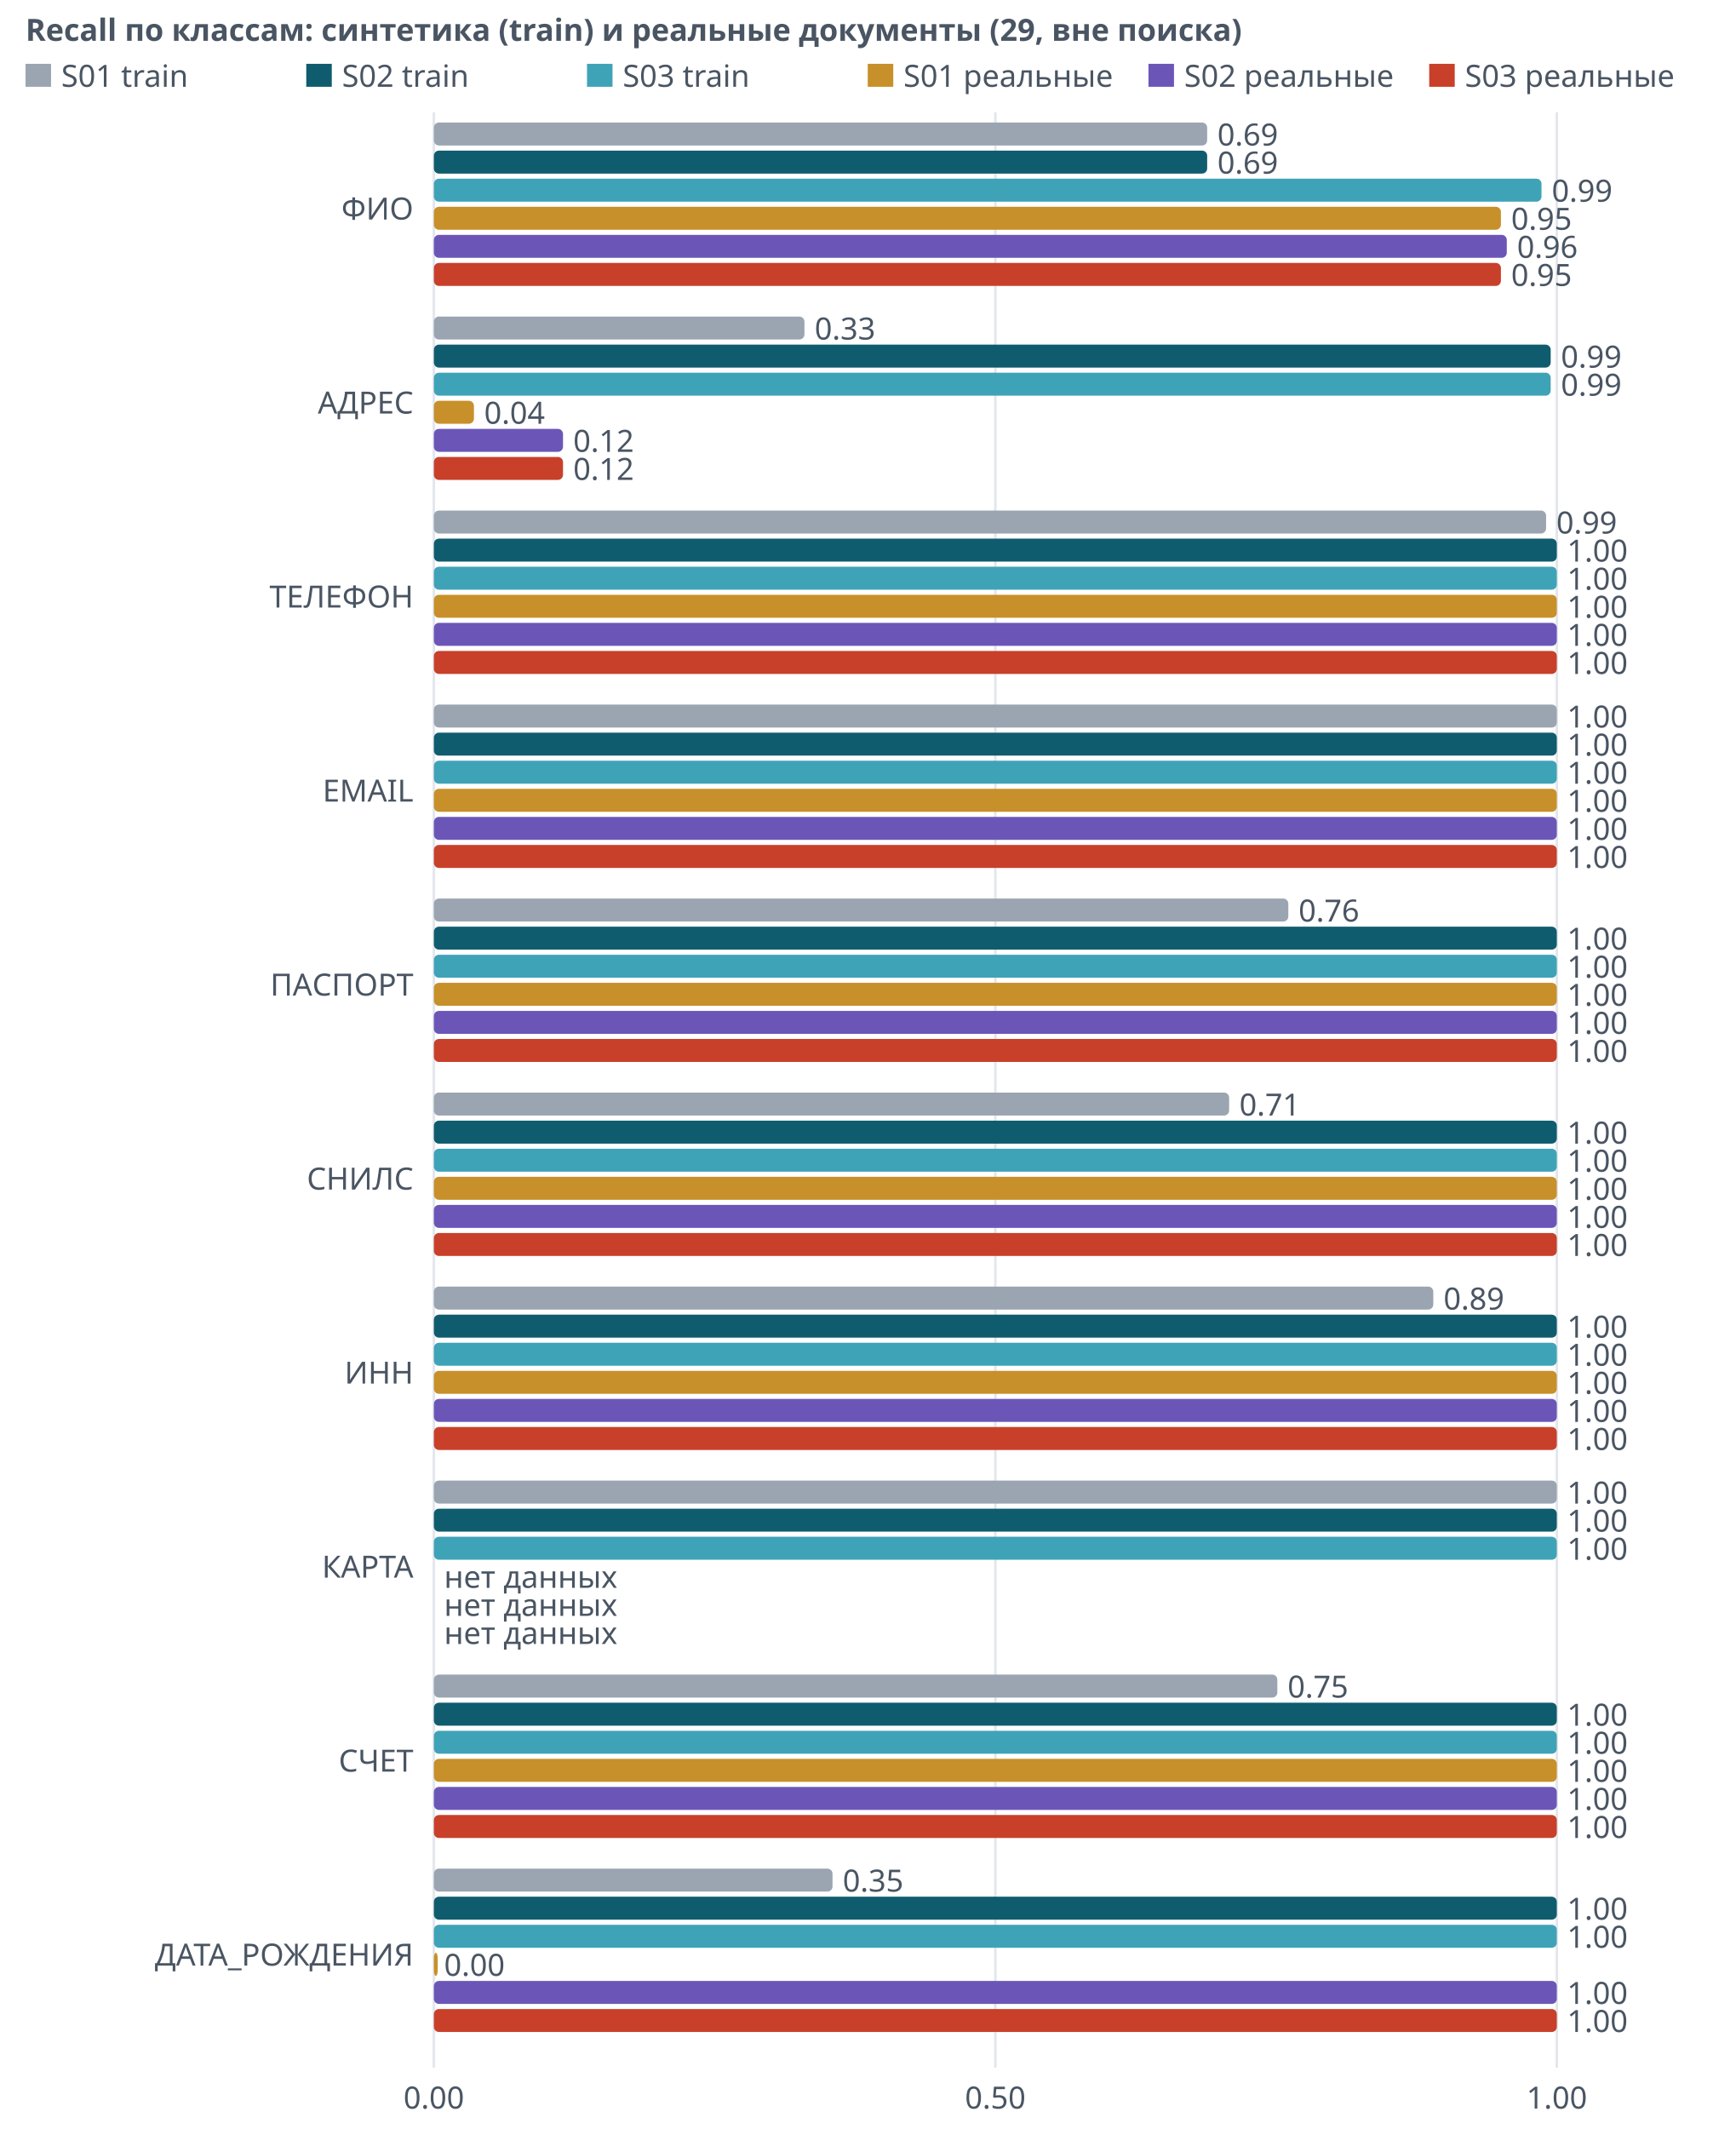
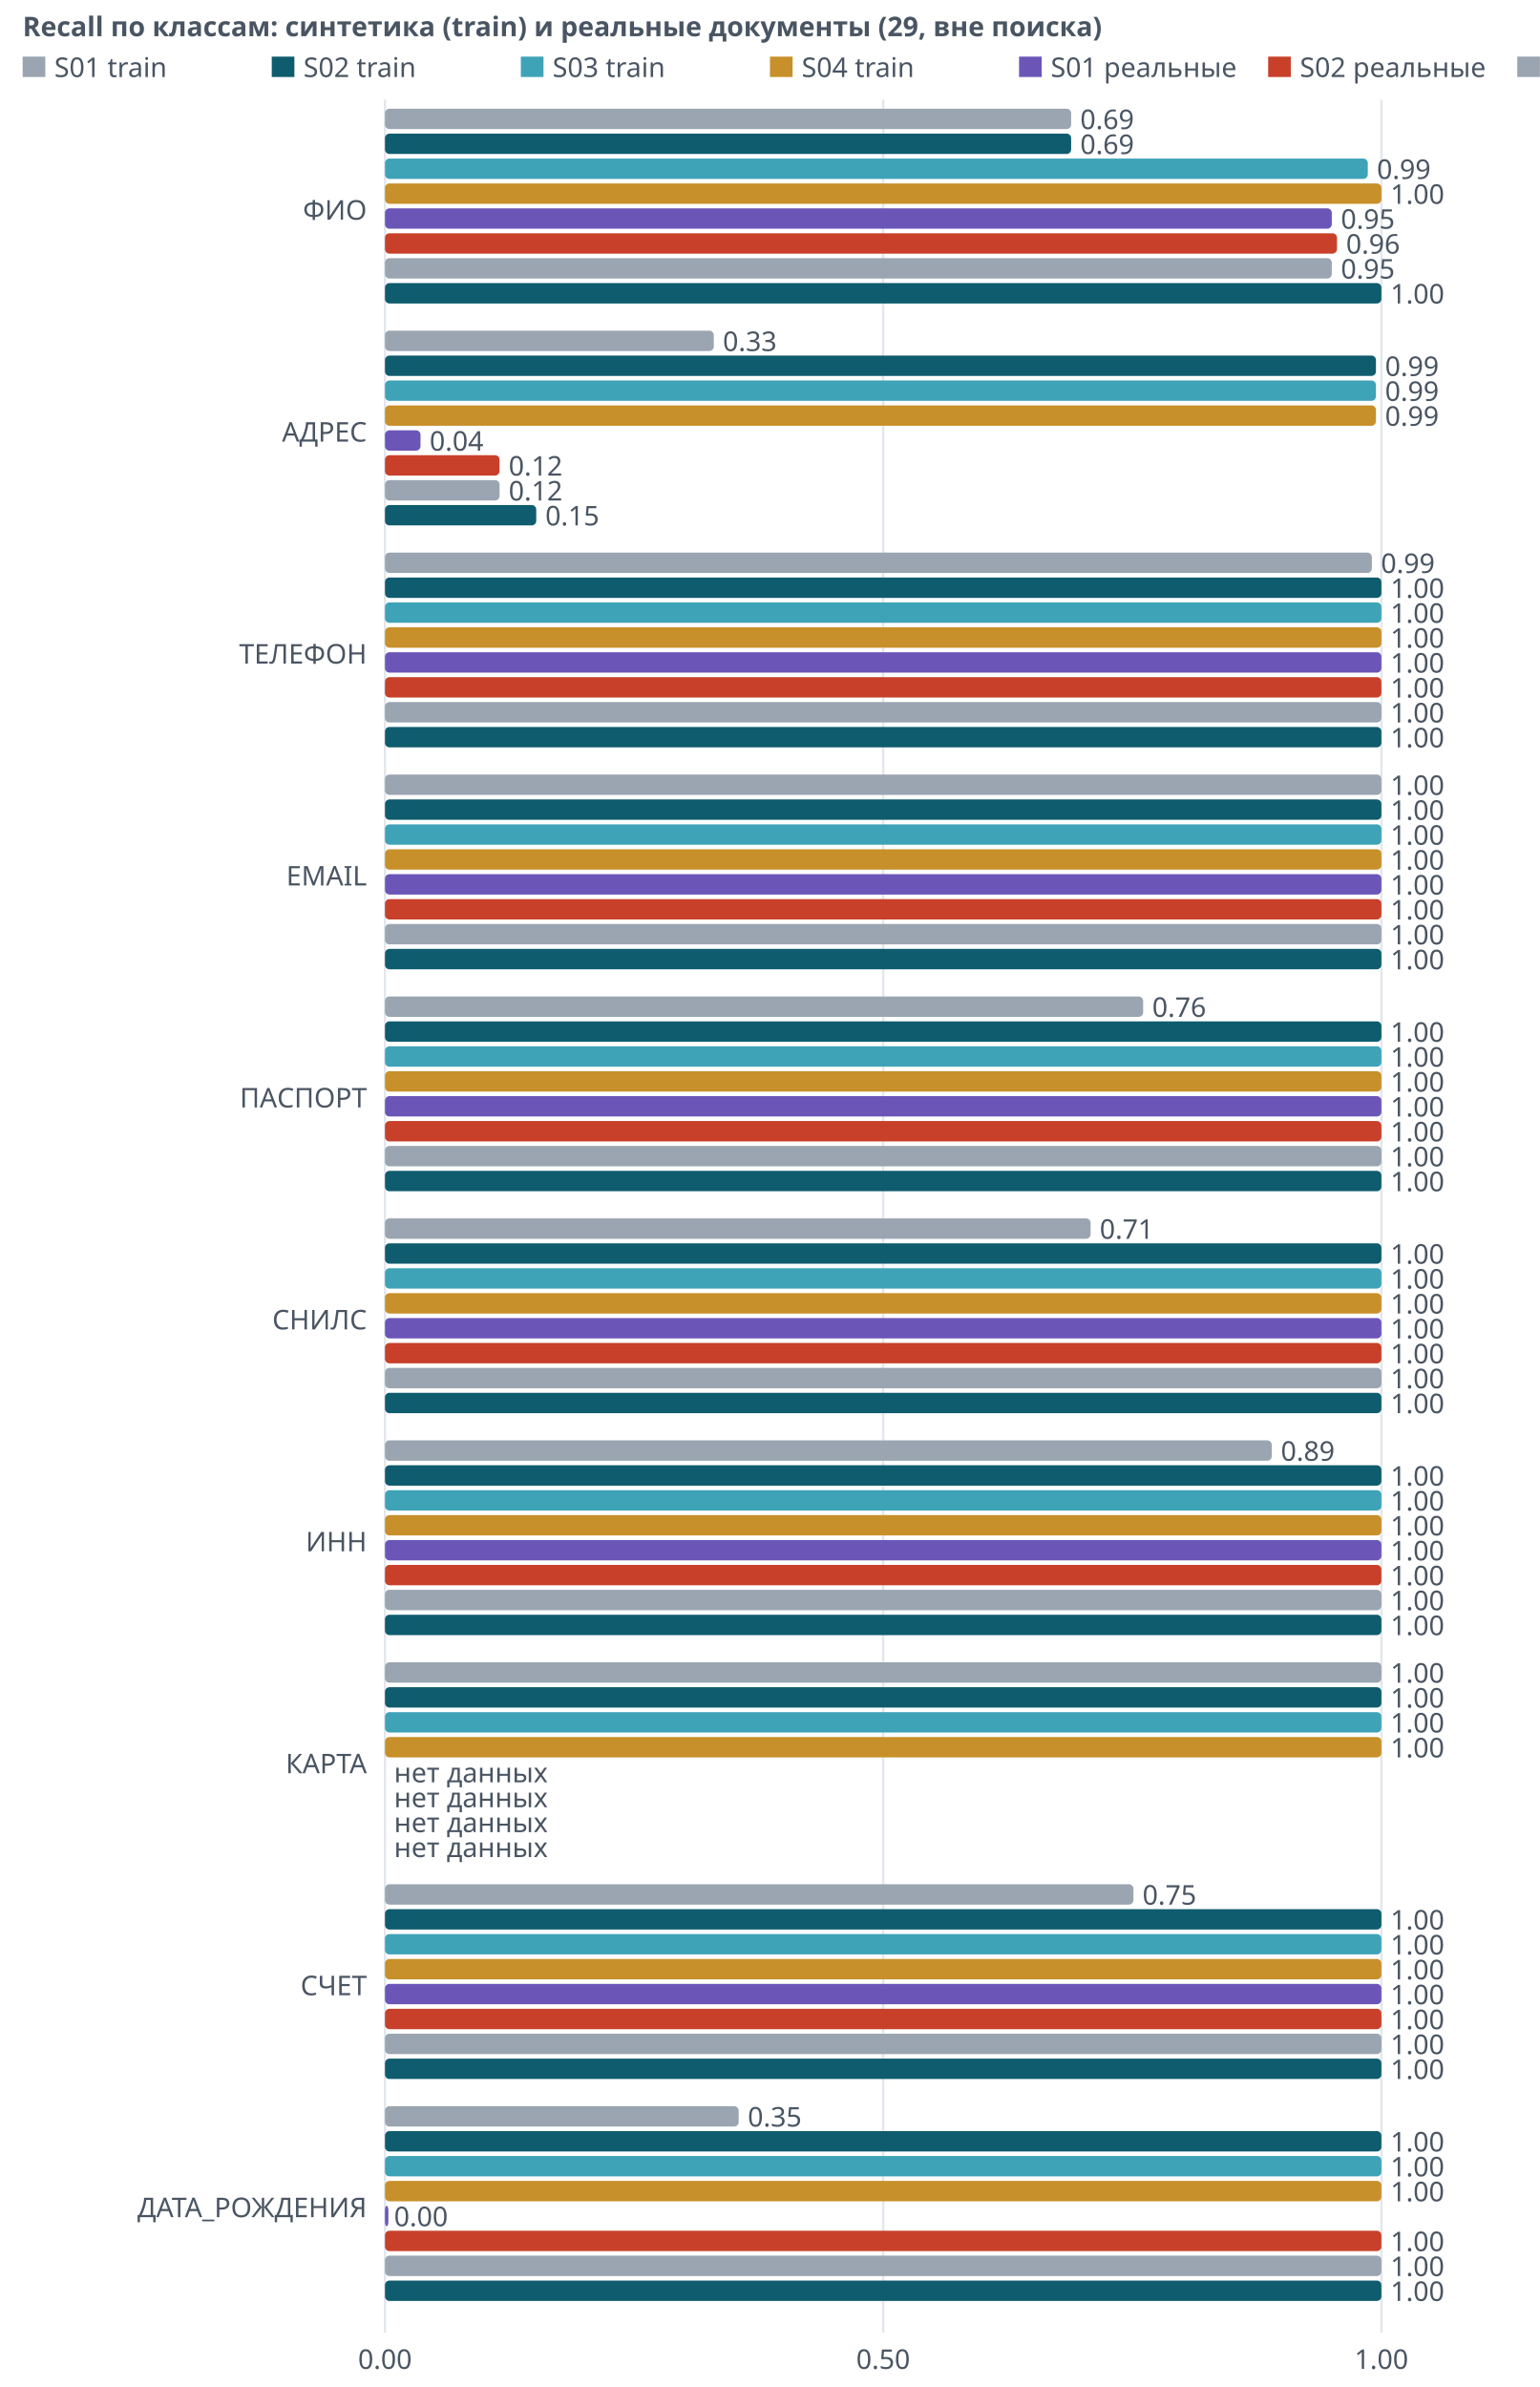
- <svg xmlns="http://www.w3.org/2000/svg" viewBox="0 0 680 834" role="img" aria-label="Recall по классам: синтетика (train) и реальные документы (29, вне поиска)">
+ <svg xmlns="http://www.w3.org/2000/svg" viewBox="0 0 680 1054" role="img" aria-label="Recall по классам: синтетика (train) и реальные документы (29, вне поиска)">
  <style>text{font:12px system-ui,sans-serif;fill:#4a5563}.g{stroke:#e3e7ec}.t{font-weight:600}</style>
  <text class="t" x="10" y="16">Recall по классам: синтетика (train) и реальные документы (29, вне поиска)</text>
  <rect x="10" y="25" width="10" height="9" fill="#9aa5b1" />
  <text x="24" y="34">S01 train</text>
  <rect x="120" y="25" width="10" height="9" fill="#0f5c6e" />
  <text x="134" y="34">S02 train</text>
  <rect x="230" y="25" width="10" height="9" fill="#3fa3b8" />
  <text x="244" y="34">S03 train</text>
  <rect x="340" y="25" width="10" height="9" fill="#c8902a" />
-   <text x="354" y="34">S01 реальные</text>
+   <text x="354" y="34">S04 train</text>
  <rect x="450" y="25" width="10" height="9" fill="#6b56b8" />
-   <text x="464" y="34">S02 реальные</text>
+   <text x="464" y="34">S01 реальные</text>
  <rect x="560" y="25" width="10" height="9" fill="#c8402a" />
-   <text x="574" y="34">S03 реальные</text>
-   <line class="g" x1="170" x2="170" y1="44" y2="810" />
-   <text x="170" y="826" text-anchor="middle">0.00</text>
-   <line class="g" x1="390" x2="390" y1="44" y2="810" />
-   <text x="390" y="826" text-anchor="middle">0.50</text>
-   <line class="g" x1="610" x2="610" y1="44" y2="810" />
-   <text x="610" y="826" text-anchor="middle">1.00</text>
-   <text x="162" y="86.0" text-anchor="end">ФИО</text>
+   <text x="574" y="34">S02 реальные</text>
+   <rect x="670" y="25" width="10" height="9" fill="#9aa5b1" />
+   <text x="684" y="34">S03 реальные</text>
+   <rect x="780" y="25" width="10" height="9" fill="#0f5c6e" />
+   <text x="794" y="34">S04 реальные</text>
+   <line class="g" x1="170" x2="170" y1="44" y2="1030" />
+   <text x="170" y="1046" text-anchor="middle">0.00</text>
+   <line class="g" x1="390" x2="390" y1="44" y2="1030" />
+   <text x="390" y="1046" text-anchor="middle">0.50</text>
+   <line class="g" x1="610" x2="610" y1="44" y2="1030" />
+   <text x="610" y="1046" text-anchor="middle">1.00</text>
+   <text x="162" y="97.0" text-anchor="end">ФИО</text>
  <rect x="170" y="48" width="303.0" height="9" rx="2" fill="#9aa5b1" />
  <text x="477.0" y="57">0.69</text>
  <rect x="170" y="59" width="303.0" height="9" rx="2" fill="#0f5c6e" />
  <text x="477.0" y="68">0.69</text>
  <rect x="170" y="70" width="434.0" height="9" rx="2" fill="#3fa3b8" />
  <text x="608.0" y="79">0.99</text>
-   <rect x="170" y="81" width="418.1" height="9" rx="2" fill="#c8902a" />
-   <text x="592.1" y="90">0.95</text>
-   <rect x="170" y="92" width="420.4" height="9" rx="2" fill="#6b56b8" />
-   <text x="594.4" y="101">0.96</text>
-   <rect x="170" y="103" width="418.1" height="9" rx="2" fill="#c8402a" />
-   <text x="592.1" y="112">0.95</text>
-   <text x="162" y="162.0" text-anchor="end">АДРЕС</text>
-   <rect x="170" y="124" width="145.2" height="9" rx="2" fill="#9aa5b1" />
-   <text x="319.2" y="133">0.33</text>
-   <rect x="170" y="135" width="437.6" height="9" rx="2" fill="#0f5c6e" />
-   <text x="611.6" y="144">0.99</text>
-   <rect x="170" y="146" width="437.6" height="9" rx="2" fill="#3fa3b8" />
-   <text x="611.6" y="155">0.99</text>
-   <rect x="170" y="157" width="15.7" height="9" rx="2" fill="#c8902a" />
-   <text x="189.7" y="166">0.04</text>
-   <rect x="170" y="168" width="50.6" height="9" rx="2" fill="#6b56b8" />
-   <text x="224.6" y="177">0.12</text>
-   <rect x="170" y="179" width="50.6" height="9" rx="2" fill="#c8402a" />
-   <text x="224.6" y="188">0.12</text>
-   <text x="162" y="238.0" text-anchor="end">ТЕЛЕФОН</text>
-   <rect x="170" y="200" width="435.8" height="9" rx="2" fill="#9aa5b1" />
-   <text x="609.8" y="209">0.99</text>
-   <rect x="170" y="211" width="440.0" height="9" rx="2" fill="#0f5c6e" />
-   <text x="614.0" y="220">1.00</text>
-   <rect x="170" y="222" width="440.0" height="9" rx="2" fill="#3fa3b8" />
-   <text x="614.0" y="231">1.00</text>
-   <rect x="170" y="233" width="440.0" height="9" rx="2" fill="#c8902a" />
-   <text x="614.0" y="242">1.00</text>
-   <rect x="170" y="244" width="440.0" height="9" rx="2" fill="#6b56b8" />
-   <text x="614.0" y="253">1.00</text>
-   <rect x="170" y="255" width="440.0" height="9" rx="2" fill="#c8402a" />
+   <rect x="170" y="81" width="440.0" height="9" rx="2" fill="#c8902a" />
+   <text x="614.0" y="90">1.00</text>
+   <rect x="170" y="92" width="418.1" height="9" rx="2" fill="#6b56b8" />
+   <text x="592.1" y="101">0.95</text>
+   <rect x="170" y="103" width="420.4" height="9" rx="2" fill="#c8402a" />
+   <text x="594.4" y="112">0.96</text>
+   <rect x="170" y="114" width="418.1" height="9" rx="2" fill="#9aa5b1" />
+   <text x="592.1" y="123">0.95</text>
+   <rect x="170" y="125" width="440.0" height="9" rx="2" fill="#0f5c6e" />
+   <text x="614.0" y="134">1.00</text>
+   <text x="162" y="195.0" text-anchor="end">АДРЕС</text>
+   <rect x="170" y="146" width="145.2" height="9" rx="2" fill="#9aa5b1" />
+   <text x="319.2" y="155">0.33</text>
+   <rect x="170" y="157" width="437.6" height="9" rx="2" fill="#0f5c6e" />
+   <text x="611.6" y="166">0.99</text>
+   <rect x="170" y="168" width="437.6" height="9" rx="2" fill="#3fa3b8" />
+   <text x="611.6" y="177">0.99</text>
+   <rect x="170" y="179" width="437.6" height="9" rx="2" fill="#c8902a" />
+   <text x="611.6" y="188">0.99</text>
+   <rect x="170" y="190" width="15.7" height="9" rx="2" fill="#6b56b8" />
+   <text x="189.7" y="199">0.04</text>
+   <rect x="170" y="201" width="50.6" height="9" rx="2" fill="#c8402a" />
+   <text x="224.6" y="210">0.12</text>
+   <rect x="170" y="212" width="50.6" height="9" rx="2" fill="#9aa5b1" />
+   <text x="224.6" y="221">0.12</text>
+   <rect x="170" y="223" width="66.8" height="9" rx="2" fill="#0f5c6e" />
+   <text x="240.8" y="232">0.15</text>
+   <text x="162" y="293.0" text-anchor="end">ТЕЛЕФОН</text>
+   <rect x="170" y="244" width="435.8" height="9" rx="2" fill="#9aa5b1" />
+   <text x="609.8" y="253">0.99</text>
+   <rect x="170" y="255" width="440.0" height="9" rx="2" fill="#0f5c6e" />
  <text x="614.0" y="264">1.00</text>
-   <text x="162" y="314.0" text-anchor="end">EMAIL</text>
-   <rect x="170" y="276" width="440.0" height="9" rx="2" fill="#9aa5b1" />
-   <text x="614.0" y="285">1.00</text>
-   <rect x="170" y="287" width="440.0" height="9" rx="2" fill="#0f5c6e" />
-   <text x="614.0" y="296">1.00</text>
-   <rect x="170" y="298" width="440.0" height="9" rx="2" fill="#3fa3b8" />
-   <text x="614.0" y="307">1.00</text>
-   <rect x="170" y="309" width="440.0" height="9" rx="2" fill="#c8902a" />
-   <text x="614.0" y="318">1.00</text>
-   <rect x="170" y="320" width="440.0" height="9" rx="2" fill="#6b56b8" />
-   <text x="614.0" y="329">1.00</text>
-   <rect x="170" y="331" width="440.0" height="9" rx="2" fill="#c8402a" />
-   <text x="614.0" y="340">1.00</text>
-   <text x="162" y="390.0" text-anchor="end">ПАСПОРТ</text>
-   <rect x="170" y="352" width="334.8" height="9" rx="2" fill="#9aa5b1" />
-   <text x="508.8" y="361">0.76</text>
-   <rect x="170" y="363" width="440.0" height="9" rx="2" fill="#0f5c6e" />
-   <text x="614.0" y="372">1.00</text>
-   <rect x="170" y="374" width="440.0" height="9" rx="2" fill="#3fa3b8" />
-   <text x="614.0" y="383">1.00</text>
-   <rect x="170" y="385" width="440.0" height="9" rx="2" fill="#c8902a" />
-   <text x="614.0" y="394">1.00</text>
-   <rect x="170" y="396" width="440.0" height="9" rx="2" fill="#6b56b8" />
-   <text x="614.0" y="405">1.00</text>
-   <rect x="170" y="407" width="440.0" height="9" rx="2" fill="#c8402a" />
-   <text x="614.0" y="416">1.00</text>
-   <text x="162" y="466.0" text-anchor="end">СНИЛС</text>
-   <rect x="170" y="428" width="311.6" height="9" rx="2" fill="#9aa5b1" />
-   <text x="485.6" y="437">0.71</text>
-   <rect x="170" y="439" width="440.0" height="9" rx="2" fill="#0f5c6e" />
-   <text x="614.0" y="448">1.00</text>
-   <rect x="170" y="450" width="440.0" height="9" rx="2" fill="#3fa3b8" />
-   <text x="614.0" y="459">1.00</text>
-   <rect x="170" y="461" width="440.0" height="9" rx="2" fill="#c8902a" />
-   <text x="614.0" y="470">1.00</text>
-   <rect x="170" y="472" width="440.0" height="9" rx="2" fill="#6b56b8" />
-   <text x="614.0" y="481">1.00</text>
-   <rect x="170" y="483" width="440.0" height="9" rx="2" fill="#c8402a" />
-   <text x="614.0" y="492">1.00</text>
-   <text x="162" y="542.0" text-anchor="end">ИНН</text>
-   <rect x="170" y="504" width="391.6" height="9" rx="2" fill="#9aa5b1" />
-   <text x="565.6" y="513">0.89</text>
-   <rect x="170" y="515" width="440.0" height="9" rx="2" fill="#0f5c6e" />
-   <text x="614.0" y="524">1.00</text>
-   <rect x="170" y="526" width="440.0" height="9" rx="2" fill="#3fa3b8" />
-   <text x="614.0" y="535">1.00</text>
-   <rect x="170" y="537" width="440.0" height="9" rx="2" fill="#c8902a" />
-   <text x="614.0" y="546">1.00</text>
-   <rect x="170" y="548" width="440.0" height="9" rx="2" fill="#6b56b8" />
-   <text x="614.0" y="557">1.00</text>
-   <rect x="170" y="559" width="440.0" height="9" rx="2" fill="#c8402a" />
-   <text x="614.0" y="568">1.00</text>
-   <text x="162" y="618.0" text-anchor="end">КАРТА</text>
-   <rect x="170" y="580" width="440.0" height="9" rx="2" fill="#9aa5b1" />
-   <text x="614.0" y="589">1.00</text>
-   <rect x="170" y="591" width="440.0" height="9" rx="2" fill="#0f5c6e" />
-   <text x="614.0" y="600">1.00</text>
-   <rect x="170" y="602" width="440.0" height="9" rx="2" fill="#3fa3b8" />
-   <text x="614.0" y="611">1.00</text>
-   <text x="174" y="622">нет данных</text>
-   <text x="174" y="633">нет данных</text>
-   <text x="174" y="644">нет данных</text>
-   <text x="162" y="694.0" text-anchor="end">СЧЕТ</text>
-   <rect x="170" y="656" width="330.5" height="9" rx="2" fill="#9aa5b1" />
-   <text x="504.5" y="665">0.75</text>
-   <rect x="170" y="667" width="440.0" height="9" rx="2" fill="#0f5c6e" />
-   <text x="614.0" y="676">1.00</text>
-   <rect x="170" y="678" width="440.0" height="9" rx="2" fill="#3fa3b8" />
-   <text x="614.0" y="687">1.00</text>
-   <rect x="170" y="689" width="440.0" height="9" rx="2" fill="#c8902a" />
-   <text x="614.0" y="698">1.00</text>
-   <rect x="170" y="700" width="440.0" height="9" rx="2" fill="#6b56b8" />
-   <text x="614.0" y="709">1.00</text>
-   <rect x="170" y="711" width="440.0" height="9" rx="2" fill="#c8402a" />
-   <text x="614.0" y="720">1.00</text>
-   <text x="162" y="770.0" text-anchor="end">ДАТА_РОЖДЕНИЯ</text>
-   <rect x="170" y="732" width="156.2" height="9" rx="2" fill="#9aa5b1" />
-   <text x="330.2" y="741">0.35</text>
-   <rect x="170" y="743" width="440.0" height="9" rx="2" fill="#0f5c6e" />
-   <text x="614.0" y="752">1.00</text>
-   <rect x="170" y="754" width="440.0" height="9" rx="2" fill="#3fa3b8" />
-   <text x="614.0" y="763">1.00</text>
-   <rect x="170" y="765" width="1.5" height="9" rx="2" fill="#c8902a" />
-   <text x="174.0" y="774">0.00</text>
-   <rect x="170" y="776" width="440.0" height="9" rx="2" fill="#6b56b8" />
-   <text x="614.0" y="785">1.00</text>
-   <rect x="170" y="787" width="440.0" height="9" rx="2" fill="#c8402a" />
-   <text x="614.0" y="796">1.00</text>
+   <rect x="170" y="266" width="440.0" height="9" rx="2" fill="#3fa3b8" />
+   <text x="614.0" y="275">1.00</text>
+   <rect x="170" y="277" width="440.0" height="9" rx="2" fill="#c8902a" />
+   <text x="614.0" y="286">1.00</text>
+   <rect x="170" y="288" width="440.0" height="9" rx="2" fill="#6b56b8" />
+   <text x="614.0" y="297">1.00</text>
+   <rect x="170" y="299" width="440.0" height="9" rx="2" fill="#c8402a" />
+   <text x="614.0" y="308">1.00</text>
+   <rect x="170" y="310" width="440.0" height="9" rx="2" fill="#9aa5b1" />
+   <text x="614.0" y="319">1.00</text>
+   <rect x="170" y="321" width="440.0" height="9" rx="2" fill="#0f5c6e" />
+   <text x="614.0" y="330">1.00</text>
+   <text x="162" y="391.0" text-anchor="end">EMAIL</text>
+   <rect x="170" y="342" width="440.0" height="9" rx="2" fill="#9aa5b1" />
+   <text x="614.0" y="351">1.00</text>
+   <rect x="170" y="353" width="440.0" height="9" rx="2" fill="#0f5c6e" />
+   <text x="614.0" y="362">1.00</text>
+   <rect x="170" y="364" width="440.0" height="9" rx="2" fill="#3fa3b8" />
+   <text x="614.0" y="373">1.00</text>
+   <rect x="170" y="375" width="440.0" height="9" rx="2" fill="#c8902a" />
+   <text x="614.0" y="384">1.00</text>
+   <rect x="170" y="386" width="440.0" height="9" rx="2" fill="#6b56b8" />
+   <text x="614.0" y="395">1.00</text>
+   <rect x="170" y="397" width="440.0" height="9" rx="2" fill="#c8402a" />
+   <text x="614.0" y="406">1.00</text>
+   <rect x="170" y="408" width="440.0" height="9" rx="2" fill="#9aa5b1" />
+   <text x="614.0" y="417">1.00</text>
+   <rect x="170" y="419" width="440.0" height="9" rx="2" fill="#0f5c6e" />
+   <text x="614.0" y="428">1.00</text>
+   <text x="162" y="489.0" text-anchor="end">ПАСПОРТ</text>
+   <rect x="170" y="440" width="334.8" height="9" rx="2" fill="#9aa5b1" />
+   <text x="508.8" y="449">0.76</text>
+   <rect x="170" y="451" width="440.0" height="9" rx="2" fill="#0f5c6e" />
+   <text x="614.0" y="460">1.00</text>
+   <rect x="170" y="462" width="440.0" height="9" rx="2" fill="#3fa3b8" />
+   <text x="614.0" y="471">1.00</text>
+   <rect x="170" y="473" width="440.0" height="9" rx="2" fill="#c8902a" />
+   <text x="614.0" y="482">1.00</text>
+   <rect x="170" y="484" width="440.0" height="9" rx="2" fill="#6b56b8" />
+   <text x="614.0" y="493">1.00</text>
+   <rect x="170" y="495" width="440.0" height="9" rx="2" fill="#c8402a" />
+   <text x="614.0" y="504">1.00</text>
+   <rect x="170" y="506" width="440.0" height="9" rx="2" fill="#9aa5b1" />
+   <text x="614.0" y="515">1.00</text>
+   <rect x="170" y="517" width="440.0" height="9" rx="2" fill="#0f5c6e" />
+   <text x="614.0" y="526">1.00</text>
+   <text x="162" y="587.0" text-anchor="end">СНИЛС</text>
+   <rect x="170" y="538" width="311.6" height="9" rx="2" fill="#9aa5b1" />
+   <text x="485.6" y="547">0.71</text>
+   <rect x="170" y="549" width="440.0" height="9" rx="2" fill="#0f5c6e" />
+   <text x="614.0" y="558">1.00</text>
+   <rect x="170" y="560" width="440.0" height="9" rx="2" fill="#3fa3b8" />
+   <text x="614.0" y="569">1.00</text>
+   <rect x="170" y="571" width="440.0" height="9" rx="2" fill="#c8902a" />
+   <text x="614.0" y="580">1.00</text>
+   <rect x="170" y="582" width="440.0" height="9" rx="2" fill="#6b56b8" />
+   <text x="614.0" y="591">1.00</text>
+   <rect x="170" y="593" width="440.0" height="9" rx="2" fill="#c8402a" />
+   <text x="614.0" y="602">1.00</text>
+   <rect x="170" y="604" width="440.0" height="9" rx="2" fill="#9aa5b1" />
+   <text x="614.0" y="613">1.00</text>
+   <rect x="170" y="615" width="440.0" height="9" rx="2" fill="#0f5c6e" />
+   <text x="614.0" y="624">1.00</text>
+   <text x="162" y="685.0" text-anchor="end">ИНН</text>
+   <rect x="170" y="636" width="391.6" height="9" rx="2" fill="#9aa5b1" />
+   <text x="565.6" y="645">0.89</text>
+   <rect x="170" y="647" width="440.0" height="9" rx="2" fill="#0f5c6e" />
+   <text x="614.0" y="656">1.00</text>
+   <rect x="170" y="658" width="440.0" height="9" rx="2" fill="#3fa3b8" />
+   <text x="614.0" y="667">1.00</text>
+   <rect x="170" y="669" width="440.0" height="9" rx="2" fill="#c8902a" />
+   <text x="614.0" y="678">1.00</text>
+   <rect x="170" y="680" width="440.0" height="9" rx="2" fill="#6b56b8" />
+   <text x="614.0" y="689">1.00</text>
+   <rect x="170" y="691" width="440.0" height="9" rx="2" fill="#c8402a" />
+   <text x="614.0" y="700">1.00</text>
+   <rect x="170" y="702" width="440.0" height="9" rx="2" fill="#9aa5b1" />
+   <text x="614.0" y="711">1.00</text>
+   <rect x="170" y="713" width="440.0" height="9" rx="2" fill="#0f5c6e" />
+   <text x="614.0" y="722">1.00</text>
+   <text x="162" y="783.0" text-anchor="end">КАРТА</text>
+   <rect x="170" y="734" width="440.0" height="9" rx="2" fill="#9aa5b1" />
+   <text x="614.0" y="743">1.00</text>
+   <rect x="170" y="745" width="440.0" height="9" rx="2" fill="#0f5c6e" />
+   <text x="614.0" y="754">1.00</text>
+   <rect x="170" y="756" width="440.0" height="9" rx="2" fill="#3fa3b8" />
+   <text x="614.0" y="765">1.00</text>
+   <rect x="170" y="767" width="440.0" height="9" rx="2" fill="#c8902a" />
+   <text x="614.0" y="776">1.00</text>
+   <text x="174" y="787">нет данных</text>
+   <text x="174" y="798">нет данных</text>
+   <text x="174" y="809">нет данных</text>
+   <text x="174" y="820">нет данных</text>
+   <text x="162" y="881.0" text-anchor="end">СЧЕТ</text>
+   <rect x="170" y="832" width="330.5" height="9" rx="2" fill="#9aa5b1" />
+   <text x="504.5" y="841">0.75</text>
+   <rect x="170" y="843" width="440.0" height="9" rx="2" fill="#0f5c6e" />
+   <text x="614.0" y="852">1.00</text>
+   <rect x="170" y="854" width="440.0" height="9" rx="2" fill="#3fa3b8" />
+   <text x="614.0" y="863">1.00</text>
+   <rect x="170" y="865" width="440.0" height="9" rx="2" fill="#c8902a" />
+   <text x="614.0" y="874">1.00</text>
+   <rect x="170" y="876" width="440.0" height="9" rx="2" fill="#6b56b8" />
+   <text x="614.0" y="885">1.00</text>
+   <rect x="170" y="887" width="440.0" height="9" rx="2" fill="#c8402a" />
+   <text x="614.0" y="896">1.00</text>
+   <rect x="170" y="898" width="440.0" height="9" rx="2" fill="#9aa5b1" />
+   <text x="614.0" y="907">1.00</text>
+   <rect x="170" y="909" width="440.0" height="9" rx="2" fill="#0f5c6e" />
+   <text x="614.0" y="918">1.00</text>
+   <text x="162" y="979.0" text-anchor="end">ДАТА_РОЖДЕНИЯ</text>
+   <rect x="170" y="930" width="156.2" height="9" rx="2" fill="#9aa5b1" />
+   <text x="330.2" y="939">0.35</text>
+   <rect x="170" y="941" width="440.0" height="9" rx="2" fill="#0f5c6e" />
+   <text x="614.0" y="950">1.00</text>
+   <rect x="170" y="952" width="440.0" height="9" rx="2" fill="#3fa3b8" />
+   <text x="614.0" y="961">1.00</text>
+   <rect x="170" y="963" width="440.0" height="9" rx="2" fill="#c8902a" />
+   <text x="614.0" y="972">1.00</text>
+   <rect x="170" y="974" width="1.5" height="9" rx="2" fill="#6b56b8" />
+   <text x="174.0" y="983">0.00</text>
+   <rect x="170" y="985" width="440.0" height="9" rx="2" fill="#c8402a" />
+   <text x="614.0" y="994">1.00</text>
+   <rect x="170" y="996" width="440.0" height="9" rx="2" fill="#9aa5b1" />
+   <text x="614.0" y="1005">1.00</text>
+   <rect x="170" y="1007" width="440.0" height="9" rx="2" fill="#0f5c6e" />
+   <text x="614.0" y="1016">1.00</text>
</svg>
